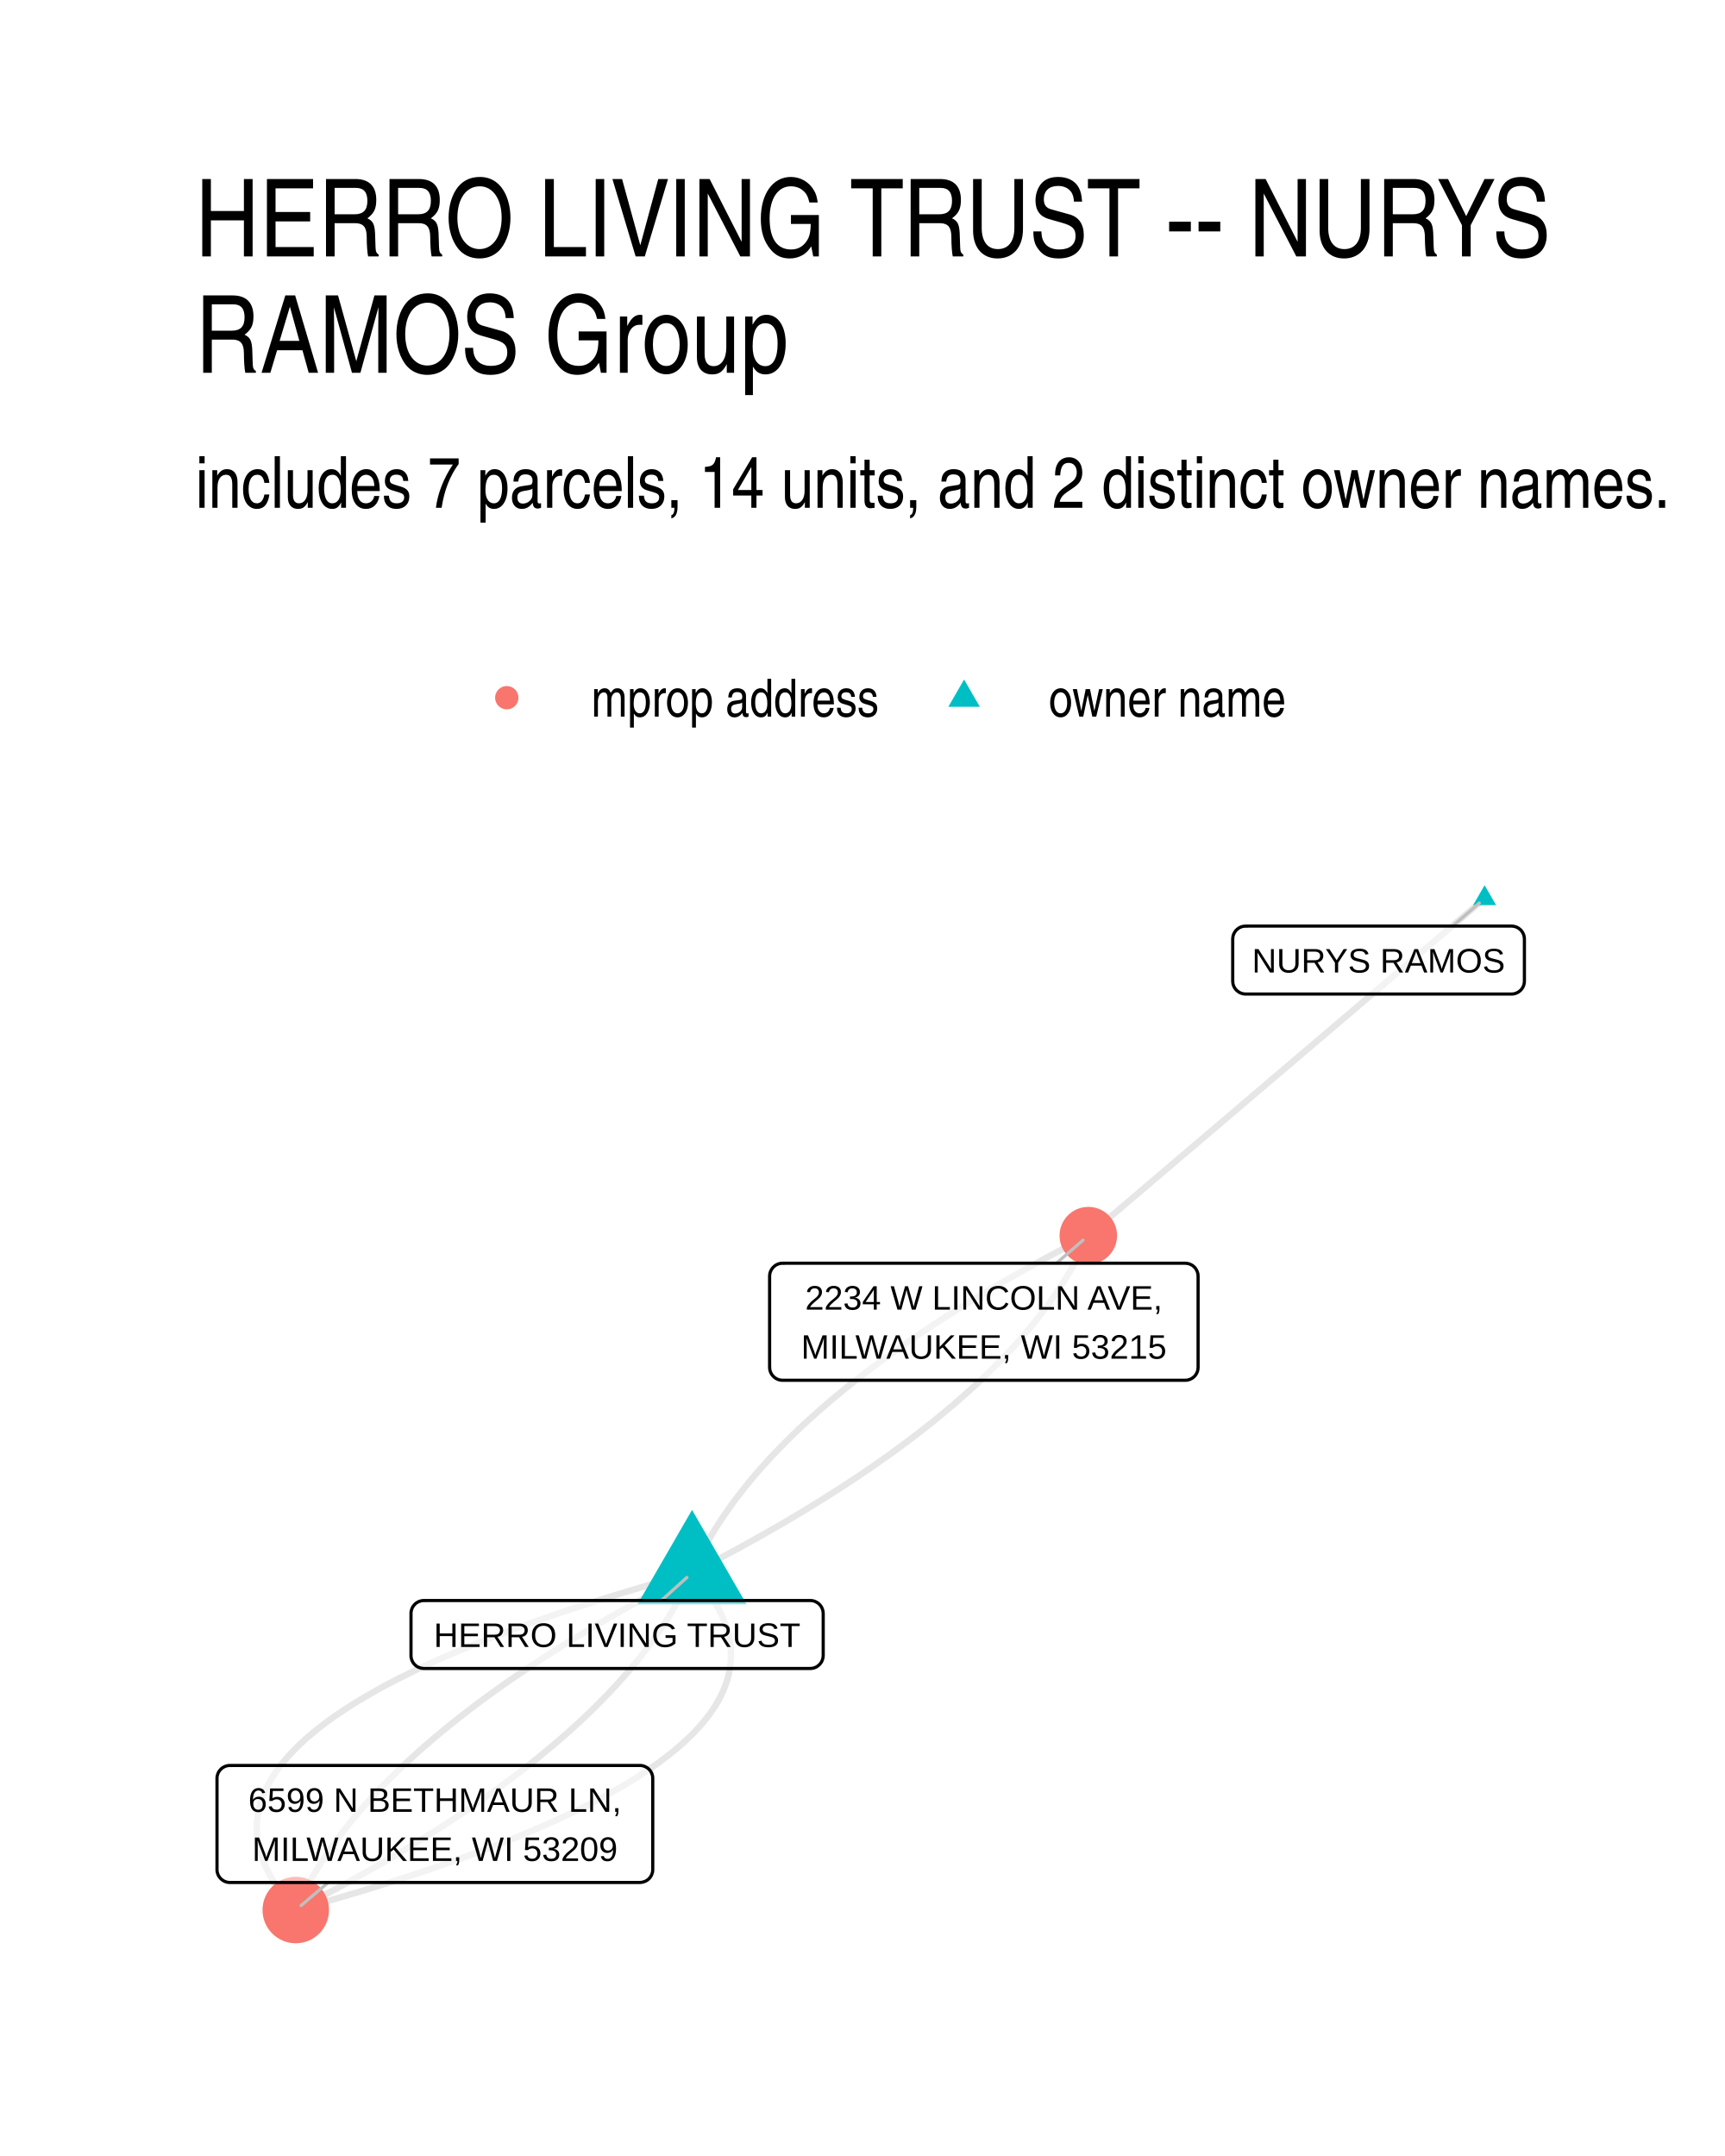
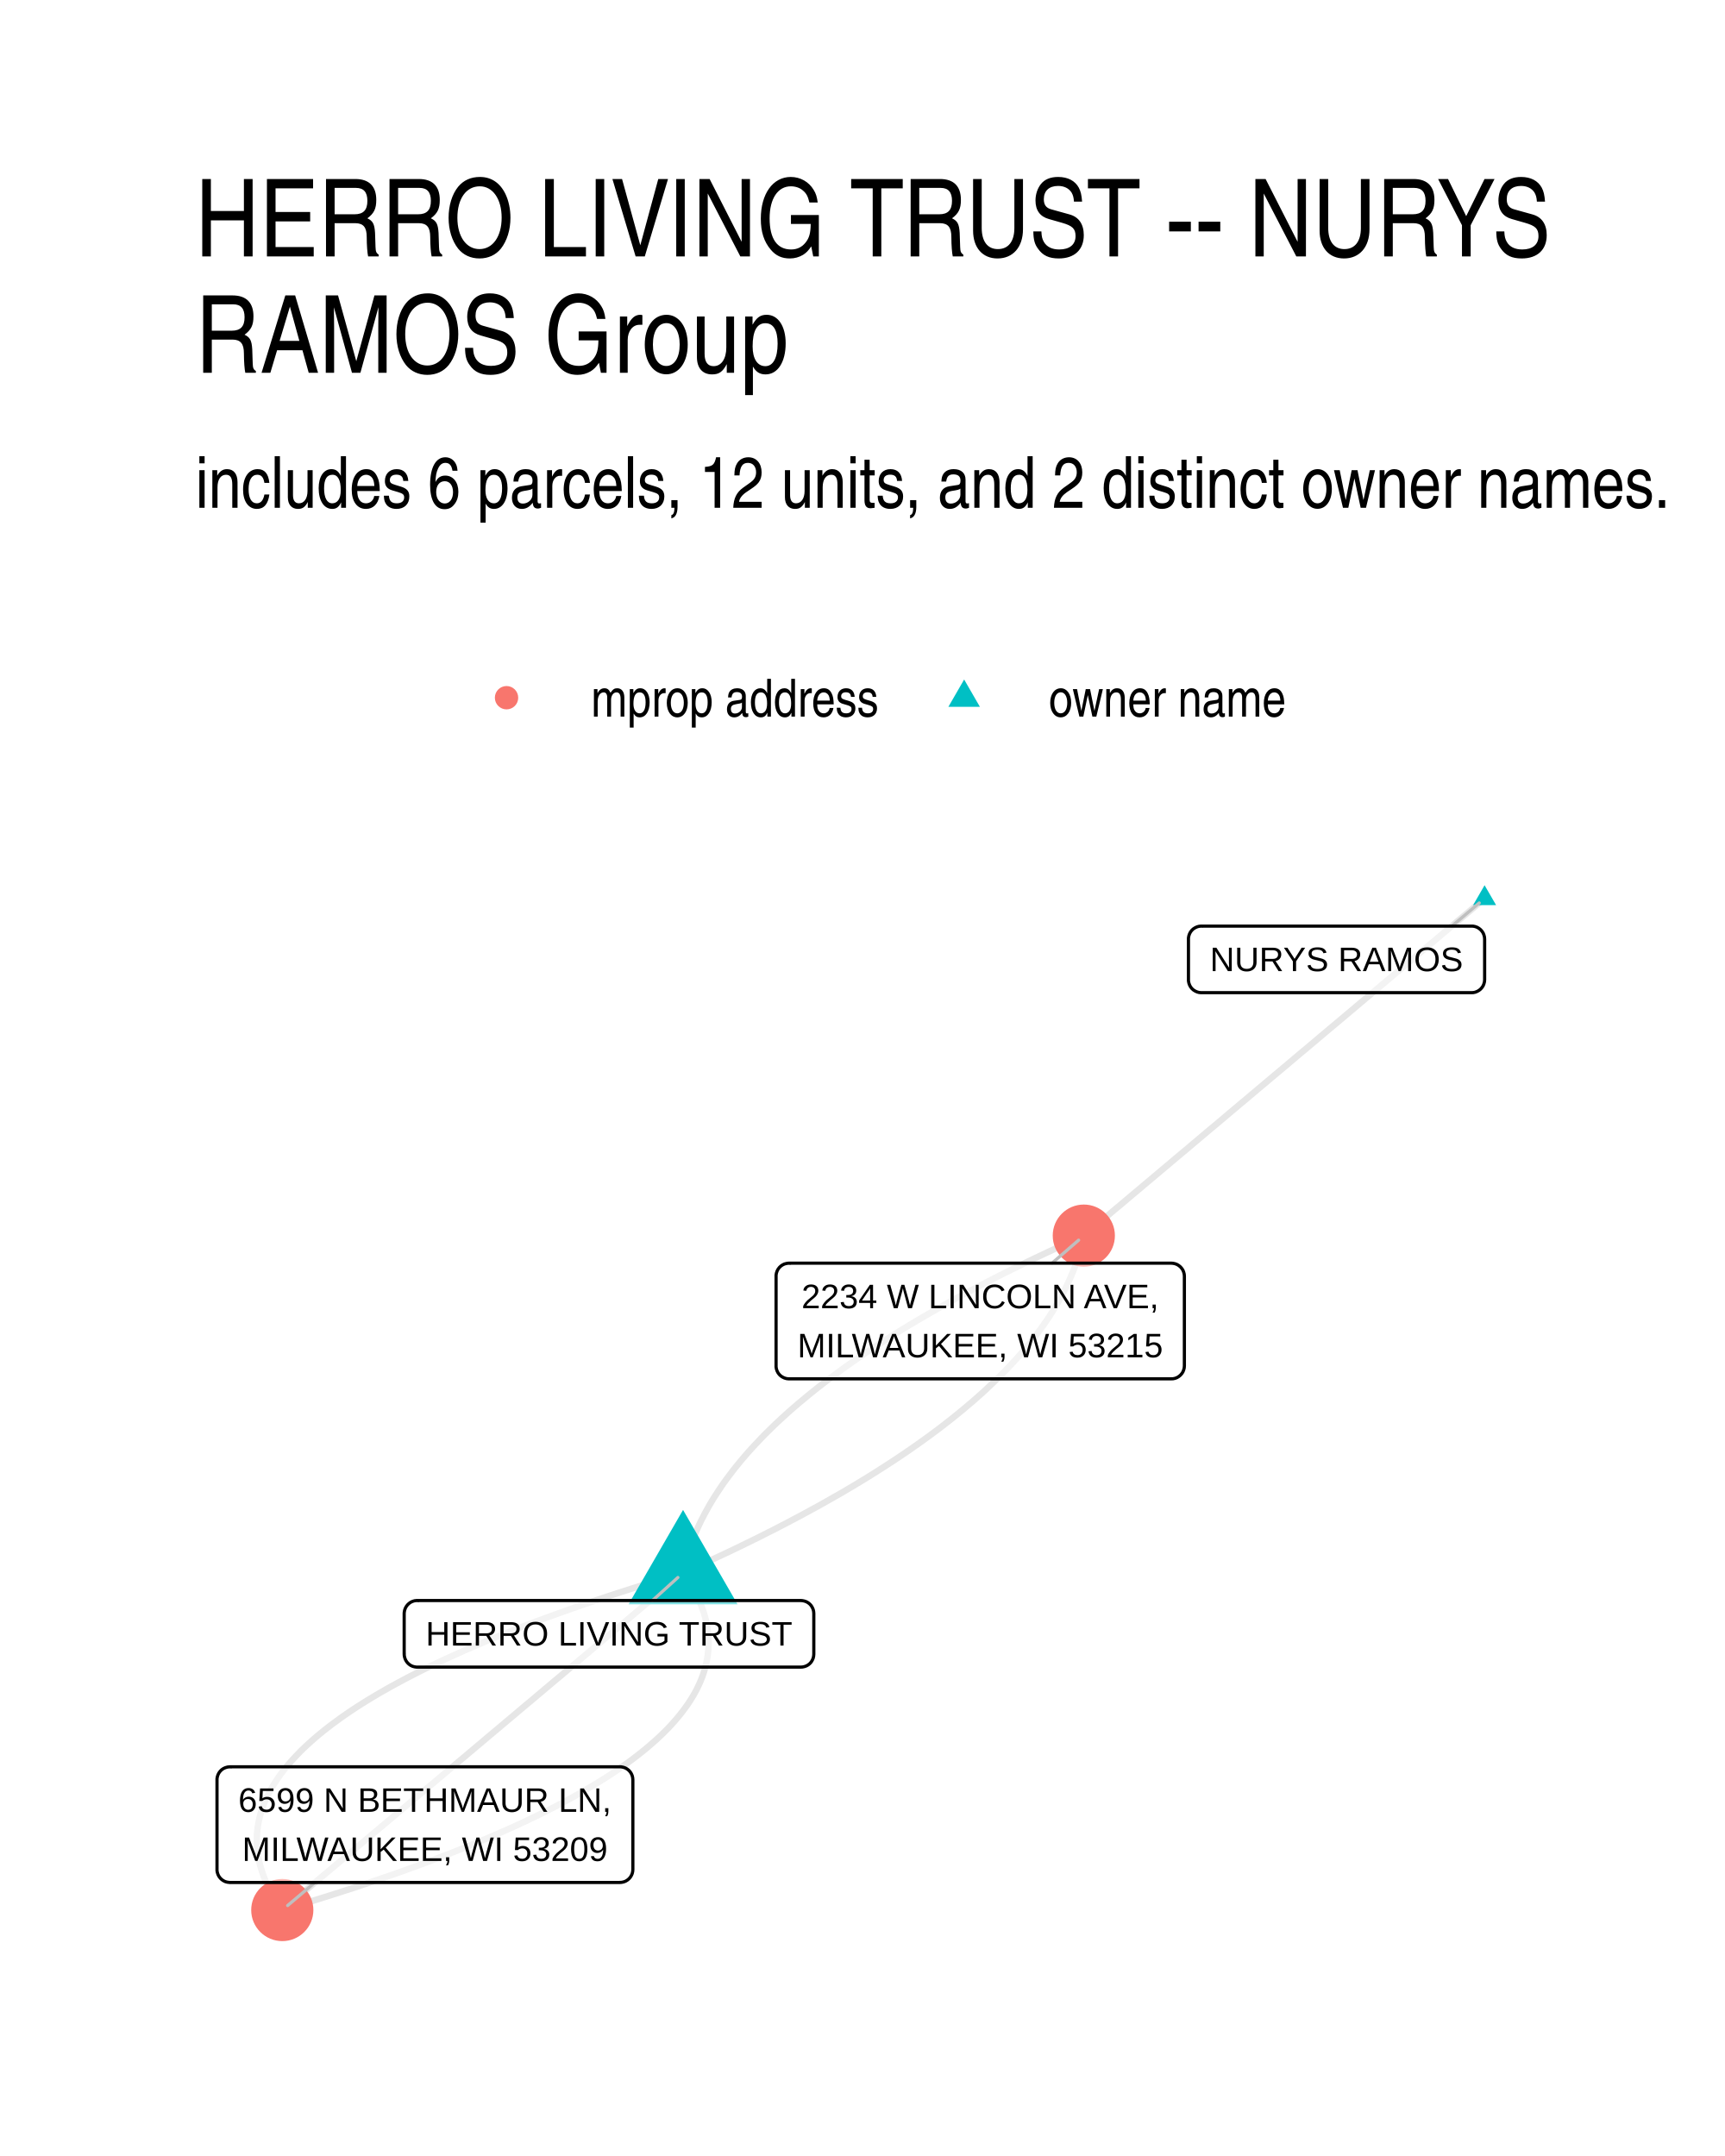
- <svg xmlns="http://www.w3.org/2000/svg" width="384" height="480" class="svglite" viewBox="0 0 288 360">
-   <defs>
-     <style>.svglite line,.svglite polyline,.svglite polygon,.svglite path,.svglite circle{fill:none;stroke:#000000;stroke-linecap:round;stroke-linejoin:round;stroke-miterlimit:10.00}.svglite text{white-space:pre}</style>
-   </defs>
-   <rect width="100%" height="100%" style="stroke-linecap:round;stroke-linejoin:round;stroke-miterlimit:10.00;stroke:none;fill:#FFFFFF" />
-   <defs>
-     <clipPath id="cpMC4wMHwyODguMDB8MC4wMHwzNjAuMDA=">
-       <path d="M0 0h288v360H0z" />
-     </clipPath>
-   </defs>
-   <g clip-path="url(#cpMC4wMHwyODguMDB8MC4wMHwzNjAuMDA=)">
-     <path d="M0 0h288v360H0z" style="stroke-width:1.07;stroke:none;fill:#FFFFFF" />
-   </g>
-   <defs>
-     <clipPath id="cpMzIuNjN8MjU4LjExfDE0MS41OHwzMjcuMzc=">
-       <path d="M32.63 141.58h225.48v185.8H32.63z" />
-     </clipPath>
-   </defs>
-   <g clip-path="url(#cpMzIuNjN8MjU4LjExfDE0MS41OHwzMjcuMzc=)">
-     <path d="m115.54 262.63-1.9.52-1.87.53-1.84.53-1.82.52-1.79.53-1.77.53-1.75.54-1.72.53-1.69.53-1.67.53-1.64.54-1.62.53-1.6.54-1.57.54-1.54.54-1.52.54-1.49.54-1.47.54-1.45.54-1.42.54-1.39.54-1.37.55-1.34.54-1.32.55-1.3.55-1.27.54-1.24.55-1.22.55-1.19.55-1.17.55-1.14.56-1.12.55-1.1.55-1.07.56-1.04.55-1.02.56-.99.56-.97.56-.94.56-.92.56-.9.56-.86.56-.85.56-.82.56-.79.57-.77.56-.74.57-.72.57-.69.56-.67.57-.64.57-.62.57-.6.57-.56.58-.55.57-.52.57-.49.58-.47.57-.44.58-.42.58-.39.58-.37.58-.34.58-.32.58-.29.58-.27.58-.24.58-.22.59-.19.58-.17.59-.14.59-.12.58-.1.59-.06.59-.05.59-.01.6v.59l.04.59.05.59.09.6.1.6.14.59.15.6.19.6.2.6.24.6.25.6.29.6.31.6.33.61.36.6.38.61.41.6.43.61.46.61.48.61.51.61.53.61.56.61" style="stroke-width:1.07;stroke:#000000;stroke-opacity:0.10;stroke-linecap:butt" />
-     <path d="m115.54 262.63-1.08.55-1.07.55-1.06.56-1.05.56-1.04.55-1.04.56-1.03.55-1.01.56-1.01.56-1.01.55-.99.56-.99.56-.97.56-.97.55-.96.56-.95.56-.95.56-.93.56-.93.56-.92.56-.91.56-.9.56-.89.56-.89.56-.87.56-.87.57-.86.56-.86.56-.84.56-.83.57-.83.56-.82.56-.81.57-.8.56-.79.56-.79.57-.78.56-.76.57-.76.56-.76.57-.74.57-.73.56-.73.57-.72.57-.71.56-.7.57-.69.57-.69.57-.68.57-.66.56-.66.57-.66.57-.64.57-.63.57-.63.57-.62.57-.61.57-.6.57-.59.58-.59.57-.57.57-.57.57-.56.57-.55.58-.55.57-.53.57-.53.58-.52.57-.51.58-.5.57-.49.57-.49.58-.47.58-.47.57-.46.58-.45.57-.44.58-.44.58-.43.57-.41.58-.41.58-.4.58-.4.57-.38.58-.38.58-.37.58-.36.58-.35.58-.34.58-.34.58-.32.58-.32.58-.31.58-.3.59-.29.58-.29.58-.27.58-.27.58-.26.59m66.16-56.3 1.08-.56 1.06-.55 1.06-.56 1.06-.55 1.04-.56 1.04-.56 1.02-.55 1.02-.56 1.01-.56 1-.55 1-.56.98-.56.98-.56.97-.55.96-.56.95-.56.94-.56.94-.56.93-.56.91-.56.92-.56.9-.56.89-.56.89-.56.87-.56.87-.57.86-.56.85-.56.85-.56.83-.56.83-.57.82-.56.81-.57.8-.56.79-.56.79-.57.77-.56.77-.57.76-.56.75-.57.75-.57.73-.56.73-.57.72-.57.71-.56.7-.57.69-.57.69-.57.67-.57.67-.56.66-.57.65-.57.65-.57.63-.57.63-.57.62-.57.61-.57.6-.57.59-.58.59-.57.57-.57.57-.57.56-.57.55-.58.55-.57.53-.57.53-.58.52-.57.51-.57.5-.58.49-.57.49-.58.47-.57.47-.58.46-.58.45-.57.44-.58.44-.58.43-.57.41-.58.41-.58.4-.58.4-.57.38-.58.38-.58.37-.58.36-.58.35-.58.34-.58.34-.58.32-.58.32-.58.31-.58.3-.58.29-.59.29-.58.27-.58.27-.58.26-.59m66.16-56.3-.67.57-.66.57-.67.57-.67.57-.67.57-.67.56-.67.57-.66.57-.67.57-.67.57-.67.57-.67.57-.67.57-.66.56-.67.57-.67.57-.67.57-.67.57-.66.57-.67.57-.67.57-.67.56-.67.57-.67.57-.66.57-.67.57-.67.57-.67.57-.67.56-.67.57-.66.57-.67.57-.67.57-.67.57-.67.57-.67.57-.66.56-.67.57-.67.57-.67.57-.67.57-.67.57-.66.57-.67.57-.67.56-.67.57-.67.57-.67.57-.66.57-.67.57-.67.57-.67.56-.67.57-.67.57-.66.57-.67.57-.67.57-.67.57-.67.57-.66.56-.67.57-.67.57-.67.57-.67.57-.67.57-.66.57-.67.57-.67.56-.67.57-.67.57-.67.57-.66.57-.67.57-.67.57-.67.57-.67.56-.67.57-.66.57-.67.57-.67.57-.67.57-.67.57-.67.56-.66.57-.67.57-.67.57-.67.57-.67.57-.67.57-.66.57-.67.56-.67.57-.67.57-.67.57-.67.57-.66.57-.67.57-.67.57-.67.56" style="stroke-width:1.07;stroke:#000000;stroke-opacity:0.10;stroke-linecap:butt" />
-     <path d="m115.54 262.63.26-.59.27-.58.27-.58.29-.58.29-.59.3-.58.31-.58.32-.58.33-.58.33-.58.34-.58.35-.58.36-.58.37-.58.38-.58.38-.58.4-.57.4-.58.41-.58.41-.58.43-.58.44-.57.44-.58.45-.57.46-.58.47-.58.47-.57.49-.58.49-.57.5-.58.51-.57.52-.57.53-.58.53-.57.55-.57.55-.58.56-.57.57-.57.57-.57.59-.58.59-.57.6-.57.61-.57.62-.57.63-.57.63-.57.65-.57.65-.57.66-.57.67-.57.67-.56.69-.57.69-.57.7-.57.71-.56.72-.57.73-.57.73-.56.75-.57.75-.57.76-.56.77-.57.77-.56.79-.57.79-.56.8-.57.81-.56.82-.56.83-.57.83-.56.85-.56.85-.56.86-.57.87-.56.87-.56.89-.56.89-.56.91-.56.91-.56.91-.56.93-.56.94-.56.94-.56.95-.56.96-.56.97-.56.98-.55.98-.56 1-.56 1-.56 1.01-.55 1.02-.56 1.02-.55 1.04-.56 1.04-.56 1.06-.55 1.06-.56 1.06-.55 1.08-.56m-66.16 56.31-.26.58-.27.58-.27.58-.29.59-.29.58-.3.58-.31.58-.32.58-.33.58-.33.58-.35.58-.35.58-.36.58-.36.58-.38.58-.38.58-.4.58-.4.57-.41.58-.42.58-.42.58-.44.57-.44.58-.45.58-.46.57-.47.58-.48.57-.48.58-.49.57-.51.58-.51.57-.51.58-.53.57-.54.57-.54.58-.55.57-.56.57-.57.57-.57.57-.59.58-.59.57-.6.57-.61.57-.62.57-.63.57-.63.57-.65.57-.65.57-.66.57-.67.57-.67.56-.69.57-.69.57-.7.57-.71.57-.72.56-.73.57-.73.57-.75.56-.75.57-.76.56-.77.57-.77.56-.79.57-.79.56-.8.57-.81.56-.82.56-.83.57-.83.56-.85.56-.85.56-.86.57-.87.56-.88.56-.88.56-.89.56-.91.56-.91.56-.91.56-.93.56-.94.56-.94.56-.95.56-.96.56-.97.56-.98.55-.98.56-1 .56-1 .56-1.01.55-1.02.56-1.02.56-1.04.55-1.04.56-1.06.55-1.06.56-1.06.55-1.08.56" style="stroke-width:1.07;stroke:#000000;stroke-opacity:0.10;stroke-linecap:butt" />
-     <path d="m115.54 262.63.56.61.53.61.51.61.48.61.46.6.43.61.41.61.38.6.36.61.33.6.31.6.28.6.26.61.23.6.21.6.18.59.16.6.13.6.11.59.08.6.06.59.03.6.01.59-.02.59-.04.59-.07.59-.09.59-.12.59-.14.58-.17.59-.19.58-.22.59-.24.58-.27.58-.29.59-.32.58-.34.58-.37.58-.39.57-.42.58-.45.58-.46.57-.5.58-.52.57-.54.58-.57.57-.59.57-.62.57-.64.57-.67.57-.69.57-.72.56-.74.57-.77.56-.8.57-.81.56-.85.56-.87.57-.89.56-.92.56-.94.56-.97.55-.99.56-1.02.56-1.05.55-1.07.56-1.09.55-1.12.56-1.14.55-1.17.55-1.19.55-1.22.55-1.25.55-1.27.55-1.29.54-1.32.55-1.34.54-1.37.55-1.4.54-1.41.54-1.45.55-1.47.54-1.49.54-1.52.54-1.55.53-1.56.54-1.6.54-1.62.53-1.64.54-1.67.53-1.7.53-1.72.54-1.74.53-1.77.53-1.79.53-1.82.53-1.85.52-1.87.53-1.89.53" style="stroke-width:1.07;stroke:#000000;stroke-opacity:0.10;stroke-linecap:butt" />
-     <path d="m115.54 252.12 9.1 15.76h-18.2zm132.32-104.31 1.92 3.32h-3.83z" style="stroke-width:0.71;stroke:none;fill:#00BFC4" />
-     <circle cx="49.38" cy="318.93" r="5.55" style="stroke-width:0.71;stroke:none;fill:#F8766D" />
-     <circle cx="181.7" cy="206.32" r="4.8" style="stroke-width:0.71;stroke:none;fill:#F8766D" />
-     <path d="m110.42 267.25 4.26-3.85m127.85-108.77 4.45-3.85M54.8 314.33l-4.53 3.85m126.11-107.25 4.44-3.85" style="stroke-width:0.53;stroke:#BFBFBF" />
-     <path d="M70.78 278.6h64.5l-.09-.01.35-.01.34-.07.32-.12.3-.18.27-.22.23-.26.19-.29.13-.32.09-.34.03-.34h0v-7.03h0l-.03-.35-.09-.34-.13-.32-.19-.29-.23-.26-.27-.22-.3-.17-.32-.13-.34-.07-.26-.01h-64.5l.26.01-.35-.01-.34.04-.34.1-.31.15-.29.19-.25.25-.21.27-.16.31-.11.33-.06.34v7.21-.18.35l.06.34.11.33.16.31.21.28.25.24.29.2.31.14.34.1.34.04z" style="stroke-width:0.53;fill:#FFFFFF;fill-opacity:0.50" />
-     <text x="103.03" y="275" lengthAdjust="spacingAndGlyphs" style="font-size:5.69px;font-family:&quot;Liberation Sans&quot;" text-anchor="middle" textLength="61.62">HERRO LIVING TRUST</text>
-     <path d="M207.97 165.98h44.38-.08l.34-.01.34-.07.33-.13.3-.17.27-.22.23-.26.18-.29.14-.32.08-.34.03-.35h0v-7.03h0l-.03-.34-.08-.34-.14-.32-.18-.29-.23-.26-.27-.22-.3-.18-.33-.12-.34-.07-.26-.02h-44.38l.26.02-.35-.01-.34.04-.33.09-.32.15-.28.2-.26.24-.2.28-.17.31-.11.33-.05.34-.01.17v7.03l.01-.17v.35l.05.34.11.33.17.31.2.27.26.24.28.2.32.15.33.1.34.04z" style="stroke-width:0.53;fill:#FFFFFF;fill-opacity:0.50" />
-     <text x="230.16" y="162.38" lengthAdjust="spacingAndGlyphs" style="font-size:5.69px;font-family:&quot;Liberation Sans&quot;" text-anchor="middle" textLength="41.5">NURYS RAMOS</text>
-     <path d="M38.39 314.33h68.43-.08l.34-.02.34-.07.33-.12.3-.17.27-.22.23-.26.19-.3.13-.32.09-.33.02-.35h0v-15.22h0l-.02-.35-.09-.34-.13-.32-.19-.29-.23-.26-.27-.22-.3-.17-.33-.13-.34-.07-.26-.01H38.39l.26.01-.35-.01-.34.04-.34.1-.31.15-.29.19-.25.25-.21.27-.16.31-.11.33-.06.34v15.4-.17.34l.06.35.11.33.16.3.21.28.25.24.29.2.31.15.34.1.34.04z" style="stroke-width:0.53;fill:#FFFFFF;fill-opacity:0.50" />
-     <text x="72.61" y="302.53" lengthAdjust="spacingAndGlyphs" style="font-size:5.69px;font-family:&quot;Liberation Sans&quot;" text-anchor="middle" textLength="65.56">6599 N BETHMAUR LN,</text>
-     <text x="72.61" y="310.73" lengthAdjust="spacingAndGlyphs" style="font-size:5.69px;font-family:&quot;Liberation Sans&quot;" text-anchor="middle" textLength="64.34">MILWAUKEE, WI 53209</text>
-     <path d="M130.65 230.47h67.22-.09l.35-.01.34-.07.33-.13.3-.17.27-.22.23-.26.18-.29.14-.32.08-.34.03-.35h0v-15.22h0l-.03-.35-.08-.33-.14-.32-.18-.3-.23-.26-.27-.22-.3-.17-.33-.13-.34-.06-.26-.02h-67.22l.26.02-.34-.02-.35.04-.33.1-.32.15-.28.2-.25.24-.21.28-.16.3-.12.33-.05.35-.01.17v15.22l.01-.17v.35l.05.34.12.33.16.31.21.27.25.24.28.2.32.15.33.1.35.04z" style="stroke-width:0.53;fill:#FFFFFF;fill-opacity:0.50" />
-     <text x="164.26" y="218.68" lengthAdjust="spacingAndGlyphs" style="font-size:5.69px;font-family:&quot;Liberation Sans&quot;" text-anchor="middle" textLength="63.32">2234 W LINCOLN AVE,</text>
-     <text x="164.26" y="226.87" lengthAdjust="spacingAndGlyphs" style="font-size:5.69px;font-family:&quot;Liberation Sans&quot;" text-anchor="middle" textLength="64.34">MILWAUKEE, WI 53215</text>
-   </g>
-   <g clip-path="url(#cpMC4wMHwyODguMDB8MC4wMHwzNjAuMDA=)">
-     <circle cx="84.61" cy="116.5" r="1.95" style="stroke-width:0.71;stroke:none;fill:#F8766D" />
-     <path d="m160.96 113.46 2.63 4.56h-5.26z" style="stroke-width:0.71;stroke:none;fill:#00BFC4" />
-     <text x="98.73" y="119.66" lengthAdjust="spacingAndGlyphs" style="font-size:8.80px;font-weight:0;font-family:&quot;Nimbus Sans Narrow&quot;" textLength="48.11">mprop address</text>
-     <text x="175.08" y="119.66" lengthAdjust="spacingAndGlyphs" style="font-size:8.80px;font-weight:0;font-family:&quot;Nimbus Sans Narrow&quot;" textLength="39.69">owner name</text>
-     <text x="32.63" y="84.79" lengthAdjust="spacingAndGlyphs" style="font-size:12.00px;font-weight:0;font-family:&quot;Nimbus Sans Narrow&quot;" textLength="246.65">includes 7 parcels, 14 units, and 2 distinct owner names.</text>
-     <text x="32.63" y="42.81" lengthAdjust="spacingAndGlyphs" style="font-size:18.00px;font-weight:0;font-family:&quot;Nimbus Sans Narrow&quot;" textLength="229.64">HERRO LIVING TRUST -- NURYS</text>
-     <text x="32.63" y="62.25" lengthAdjust="spacingAndGlyphs" style="font-size:18.00px;font-weight:0;font-family:&quot;Nimbus Sans Narrow&quot;" textLength="103.34">RAMOS Group</text>
+ <svg xmlns="http://www.w3.org/2000/svg" width="384" height="480" viewBox="0 0 288 360">
+   <g class="svglite">
+     <defs>
+       <style>.svglite line,.svglite polyline,.svglite polygon,.svglite path,.svglite circle{fill:none;stroke:#000000;stroke-linecap:round;stroke-linejoin:round;stroke-miterlimit:10.00}.svglite text{white-space:pre}.svglite g.glyphgroup path{fill:inherit;stroke:none}</style>
+     </defs>
+     <rect width="100%" height="100%" style="stroke-linecap:round;stroke-linejoin:round;stroke-miterlimit:10.00;stroke:none;fill:#FFFFFF" />
+     <defs>
+       <clipPath id="cpMC4wMHwyODguMDB8MC4wMHwzNjAuMDA=">
+         <path d="M0 0h288v360H0z" />
+       </clipPath>
+     </defs>
+     <g clip-path="url(#cpMC4wMHwyODguMDB8MC4wMHwzNjAuMDA=)">
+       <path d="M0 0h288v360H0z" style="stroke-width:1.07;stroke:none;fill:#FFFFFF" />
+     </g>
+     <defs>
+       <clipPath id="cpMzIuNjN8MjU4LjExfDE0MS41OHwzMjcuMzc=">
+         <path d="M32.63 141.58h225.48v185.8H32.63z" />
+       </clipPath>
+     </defs>
+     <g clip-path="url(#cpMzIuNjN8MjU4LjExfDE0MS41OHwzMjcuMzc=)">
+       <path d="m114.04 262.63-1.78.53-1.75.53-1.74.53-1.71.53-1.68.54-1.67.53-1.64.54-1.62.53-1.6.54-1.58.54-1.55.54-1.53.54-1.51.54-1.49.54-1.46.54-1.44.54-1.42.54-1.39.55-1.38.54-1.35.55-1.33.54-1.3.55-1.28.55-1.27.55-1.23.55-1.22.55-1.19.55-1.17.55-1.15.55-1.13.55-1.1.56-1.08.55-1.06.56-1.04.56-1.01.55-.99.56-.97.56-.94.56-.93.56-.9.56-.88.56-.85.56-.84.57-.81.56-.78.57-.77.56-.74.57-.72.56-.7.57-.68.57-.65.57-.63.57-.61.57-.59.57-.56.58-.54.57-.52.57-.5.58-.47.57-.45.58-.43.58-.4.58-.39.58-.36.57-.34.59-.31.58-.3.58-.27.58-.25.58-.22.59-.2.58-.19.59-.15.59-.14.58-.11.59-.09.59-.07.59-.05.59-.02.59v.59l.02.6.04.59.07.59.09.6.11.59.13.6.16.6.18.6.2.6.22.6.25.6.27.6.29.6.32.6.33.61.36.6.38.6.41.61.42.61" style="stroke-width:1.07;stroke:#000000;stroke-opacity:0.10;stroke-linecap:butt" />
+       <path d="m114.04 262.63-.67.56-.68.57-.68.57-.67.57-.68.57-.67.57-.68.57-.68.57-.67.56-.68.57-.67.57-.68.57-.67.57-.68.57-.68.57-.67.56-.68.57-.67.57-.68.57-.68.57-.67.57-.68.57-.67.57-.68.56-.67.57-.68.57-.68.57-.67.57-.68.57-.67.57-.68.57-.68.56-.67.57-.68.57-.67.57-.68.57-.67.57-.68.57-.68.56-.67.57-.68.57-.67.57-.68.57-.68.57-.67.57-.68.57-.67.56-.68.57-.67.57-.68.57-.68.57-.67.57-.68.57-.67.57-.68.56-.68.57-.67.57-.68.57-.67.57-.68.57-.67.57-.68.57-.68.56-.67.57-.68.57-.67.57-.68.57-.68.57-.67.57-.68.56-.67.57-.68.57-.67.57-.68.57-.68.57-.67.57-.68.57-.67.56-.68.57-.68.57-.67.57-.68.57-.67.57-.68.57-.68.57-.67.56-.68.57-.67.57-.68.57-.67.57-.68.57-.68.57-.67.56-.68.57-.67.57-.68.57-.68.57-.67.57-.68.57m66.91-56.3 1.23-.55 1.21-.55 1.21-.55 1.19-.56 1.18-.55 1.18-.55 1.15-.55 1.15-.55 1.14-.56 1.13-.55 1.11-.55 1.1-.56 1.1-.55 1.08-.56 1.07-.55 1.05-.56 1.05-.55 1.04-.56 1.02-.56 1.02-.55 1-.56.99-.56.98-.56.97-.55.95-.56.95-.56.93-.56.93-.56.91-.56.9-.56.89-.57.88-.56.86-.56.86-.56.85-.57.83-.56.82-.56.81-.57.8-.56.79-.57.78-.56.76-.57.76-.56.74-.57.73-.57.72-.56.71-.57.7-.57.69-.57.67-.57.67-.56.65-.57.64-.57.64-.57.61-.57.61-.58.6-.57.59-.57.57-.57.56-.57.56-.58.54-.57.53-.57.52-.58.5-.57.5-.58.48-.57.48-.58.46-.57.45-.58.44-.58.43-.57.41-.58.41-.58.4-.58.38-.58.37-.58.36-.58.35-.58.34-.58.33-.58.31-.58.31-.58.29-.58.28-.58.27-.59.26-.58.25-.58.24-.59.23-.58.21-.59.2-.58.2-.59.18-.58.17-.59.16-.58.14-.59.14-.59.12-.59m66.91-56.3-.67.57-.68.57-.67.57-.68.57-.68.57-.67.56-.68.57-.67.57-.68.57-.68.57-.67.57-.68.57-.67.57-.68.56-.68.57-.67.57-.68.57-.67.57-.68.57-.67.57-.68.57-.68.56-.67.57-.68.57-.67.57-.68.57-.68.57-.67.57-.68.56-.67.57-.68.57-.67.57-.68.57-.68.57-.67.57-.68.57-.67.56-.68.57-.68.57-.67.57-.68.57-.67.57-.68.57-.67.57-.68.56-.68.57-.67.57-.68.57-.67.57-.68.57-.68.57-.67.56-.68.57-.67.57-.68.57-.68.57-.67.57-.68.57-.67.57-.68.56-.67.57-.68.57-.68.57-.67.57-.68.57-.67.57-.68.57-.68.56-.67.57-.68.57-.67.57-.68.57-.67.57-.68.57-.68.57-.67.56-.68.57-.67.57-.68.57-.68.57-.67.57-.68.57-.67.56-.68.57-.67.57-.68.57-.68.57-.67.57-.68.57-.67.57-.68.56-.68.57-.67.57-.68.57-.67.57-.68.57-.68.57-.67.57-.68.56" style="stroke-width:1.07;stroke:#000000;stroke-opacity:0.10;stroke-linecap:butt" />
+       <path d="m114.04 262.63.13-.59.13-.59.15-.59.16-.58.17-.59.18-.58.19-.59.2-.59.22-.58.22-.58.24-.59.25-.58.26-.58.27-.59.28-.58.3-.58.3-.58.32-.58.32-.58.34-.58.35-.58.36-.58.38-.58.38-.58.39-.58.41-.58.42-.58.43-.57.44-.58.45-.58.46-.57.47-.58.49-.57.49-.58.51-.57.52-.58.53-.57.54-.57.55-.58.56-.57.58-.57.58-.57.6-.58.61-.57.62-.57.63-.57.64-.57.66-.57.66-.57.68-.56.68-.57.7-.57.71-.57.72-.57.73-.56.75-.57.75-.56.77-.57.78-.57.78-.56.8-.56.81-.57.83-.56.83-.57.84-.56.86-.56.87-.56.88-.56.89-.57.9-.56.91-.56.92-.56.94-.56.94-.56.96-.56.97-.55.98-.56.99-.56 1-.56 1.01-.56 1.03-.55 1.03-.56 1.05-.55 1.06-.56 1.07-.55 1.08-.56 1.09-.55 1.1-.56 1.12-.55 1.12-.55 1.14-.56 1.15-.55 1.16-.55 1.17-.55 1.18-.55 1.2-.56 1.2-.55 1.22-.55 1.22-.55m-66.91 56.31.43.6.4.61.38.6.36.61.34.6.31.6.29.61.27.6.25.6.22.6.21.6.17.59.16.6.14.6.11.59.09.6.06.59.05.6.02.59v.59l-.03.59-.04.59-.07.59-.09.59-.12.59-.13.59-.16.58-.18.59-.2.58-.23.59-.25.58-.27.58-.29.59-.32.58-.34.58-.36.58-.38.58-.41.57-.43.58-.45.58-.47.57-.5.58-.51.57-.54.58-.57.57-.58.57-.61.57-.63.57-.66.57-.67.57-.7.57-.72.56-.74.57-.77.57-.79.56-.81.57-.83.56-.86.56-.88.56-.9.56-.92.56-.95.56-.97.56-.99.56-1.01.56-1.04.55-1.05.56-1.08.55-1.11.56-1.12.55-1.15.55-1.17.56-1.2.55-1.21.55-1.24.55-1.26.54-1.28.55-1.31.55-1.33.55-1.35.54-1.37.55-1.4.54-1.42.54-1.44.54-1.46.55-1.49.54-1.5.54-1.53.54-1.56.53-1.57.54-1.6.54-1.62.54-1.65.53-1.66.54-1.69.53-1.71.53-1.73.53-1.76.54-1.78.53" style="stroke-width:1.07;stroke:#000000;stroke-opacity:0.10;stroke-linecap:butt" />
+       <path d="m114.04 252.12 9.1 15.76h-18.2zm133.82-104.31 1.92 3.32h-3.83z" style="stroke-width:0.71;stroke:none;fill:#00BFC4" />
+       <circle cx="47.13" cy="318.93" r="5.19" style="stroke-width:0.71;stroke:none;fill:#F8766D" />
+       <circle cx="180.95" cy="206.32" r="5.19" style="stroke-width:0.71;stroke:none;fill:#F8766D" />
+       <path d="m108.93 267.25 4.25-3.85M242.4 154.64l4.57-3.87M52.57 314.33l-4.55 3.85m127.62-107.26 4.44-3.84" style="stroke-width:0.53;stroke:#BFBFBF" />
+       <path d="M69.64 278.37h64.07-.09l.35-.02.34-.07.33-.12.3-.17.27-.22.23-.26.18-.3.14-.32.08-.34.03-.34h0v-6.8h0l-.03-.35-.08-.33-.14-.32-.18-.3-.23-.26-.27-.22-.3-.17-.33-.12-.34-.07-.26-.02H69.64l.26.02-.34-.02-.35.04-.33.1-.32.15-.28.2-.25.24-.21.28-.16.3-.11.33-.06.35-.01.17v6.8l.01-.18v.35l.06.34.11.33.16.31.21.28.25.24.28.2.32.15.33.09.35.05z" style="stroke-width:0.53;fill:#FFFFFF;fill-opacity:0.50" />
+       <text x="101.68" y="274.77" lengthAdjust="spacingAndGlyphs" style="font-size:5.69px;font-family:&quot;Liberation Sans&quot;" text-anchor="middle" textLength="61.19">HERRO LIVING TRUST</text>
+       <path d="M200.58 165.75h45.13-.09l.35-.01.34-.07.32-.13.3-.17.27-.22.23-.26.19-.29.13-.32.09-.34.03-.35h0v-6.79h0l-.03-.35-.09-.34-.13-.32-.19-.29-.23-.26-.27-.22-.3-.18-.32-.12-.34-.07-.26-.01h-45.13l.26.01-.35-.01-.35.04-.33.1-.31.15-.29.19-.25.24-.21.28-.16.31-.11.33-.06.34v6.97-.17.35l.06.34.11.33.16.31.21.28.25.24.29.19.31.15.33.1.35.04z" style="stroke-width:0.53;fill:#FFFFFF;fill-opacity:0.50" />
+       <text x="223.14" y="162.15" lengthAdjust="spacingAndGlyphs" style="font-size:5.69px;font-family:&quot;Liberation Sans&quot;" text-anchor="middle" textLength="42.25">NURYS RAMOS</text>
+       <path d="M38.39 314.33h65.11l-.08-.01.34-.01.34-.07.33-.12.3-.18.27-.22.23-.26.18-.29.14-.32.08-.34.03-.34h0v-15h0l-.03-.34-.08-.34-.14-.32-.18-.29-.23-.26-.27-.22-.3-.18-.33-.12-.34-.07-.26-.02H38.39l.26.02-.35-.01-.34.04-.34.1-.31.14-.29.2-.25.24-.21.28-.16.31-.11.33-.06.34v15.17-.18.35l.06.34.11.33.16.31.21.28.25.24.29.2.31.15.34.09.34.04z" style="stroke-width:0.53;fill:#FFFFFF;fill-opacity:0.50" />
+       <text x="70.94" y="302.53" lengthAdjust="spacingAndGlyphs" style="font-size:5.69px;font-family:&quot;Liberation Sans&quot;" text-anchor="middle" textLength="62.23">6599 N BETHMAUR LN,</text>
+       <text x="70.94" y="310.73" lengthAdjust="spacingAndGlyphs" style="font-size:5.69px;font-family:&quot;Liberation Sans&quot;" text-anchor="middle" textLength="60.97">MILWAUKEE, WI 53209</text>
+       <path d="M131.73 230.23h63.85-.09l.35-.01.34-.07.32-.12.3-.18.27-.22.23-.26.19-.29.13-.32.09-.34.03-.35h0v-14.99h0l-.03-.34-.09-.34-.13-.32-.19-.29-.23-.26-.27-.22-.3-.18-.32-.12-.34-.07-.26-.02h-63.85l.26.02-.35-.02-.34.05-.34.09-.31.15-.29.2-.25.24-.21.28-.16.31-.11.33-.06.34v15.16-.17.35l.06.34.11.33.16.31.21.28.25.24.29.19.31.15.34.1.34.04z" style="stroke-width:0.53;fill:#FFFFFF;fill-opacity:0.50" />
+       <text x="163.65" y="218.44" lengthAdjust="spacingAndGlyphs" style="font-size:5.69px;font-family:&quot;Liberation Sans&quot;" text-anchor="middle" textLength="59.61">2234 W LINCOLN AVE,</text>
+       <text x="163.65" y="226.63" lengthAdjust="spacingAndGlyphs" style="font-size:5.69px;font-family:&quot;Liberation Sans&quot;" text-anchor="middle" textLength="60.97">MILWAUKEE, WI 53215</text>
+     </g>
+     <g clip-path="url(#cpMC4wMHwyODguMDB8MC4wMHwzNjAuMDA=)">
+       <circle cx="84.57" cy="116.5" r="1.95" style="stroke-width:0.71;stroke:none;fill:#F8766D" />
+       <path d="m160.97 113.46 2.63 4.56h-5.26z" style="stroke-width:0.71;stroke:none;fill:#00BFC4" />
+       <text x="98.69" y="119.66" lengthAdjust="spacingAndGlyphs" style="font-size:8.80px;font-weight:0;font-family:&quot;Nimbus Sans Narrow&quot;" textLength="48.16">mprop address</text>
+       <text x="175.09" y="119.66" lengthAdjust="spacingAndGlyphs" style="font-size:8.80px;font-weight:0;font-family:&quot;Nimbus Sans Narrow&quot;" textLength="39.72">owner name</text>
+       <text x="32.63" y="84.79" lengthAdjust="spacingAndGlyphs" style="font-size:12.00px;font-weight:0;font-family:&quot;Nimbus Sans Narrow&quot;" textLength="246.64">includes 6 parcels, 12 units, and 2 distinct owner names.</text>
+       <text x="32.63" y="42.81" lengthAdjust="spacingAndGlyphs" style="font-size:18.00px;font-weight:0;font-family:&quot;Nimbus Sans Narrow&quot;" textLength="229.61">HERRO LIVING TRUST -- NURYS</text>
+       <text x="32.63" y="62.25" lengthAdjust="spacingAndGlyphs" style="font-size:18.00px;font-weight:0;font-family:&quot;Nimbus Sans Narrow&quot;" textLength="103.31">RAMOS Group</text>
+     </g>
  </g>
</svg>
